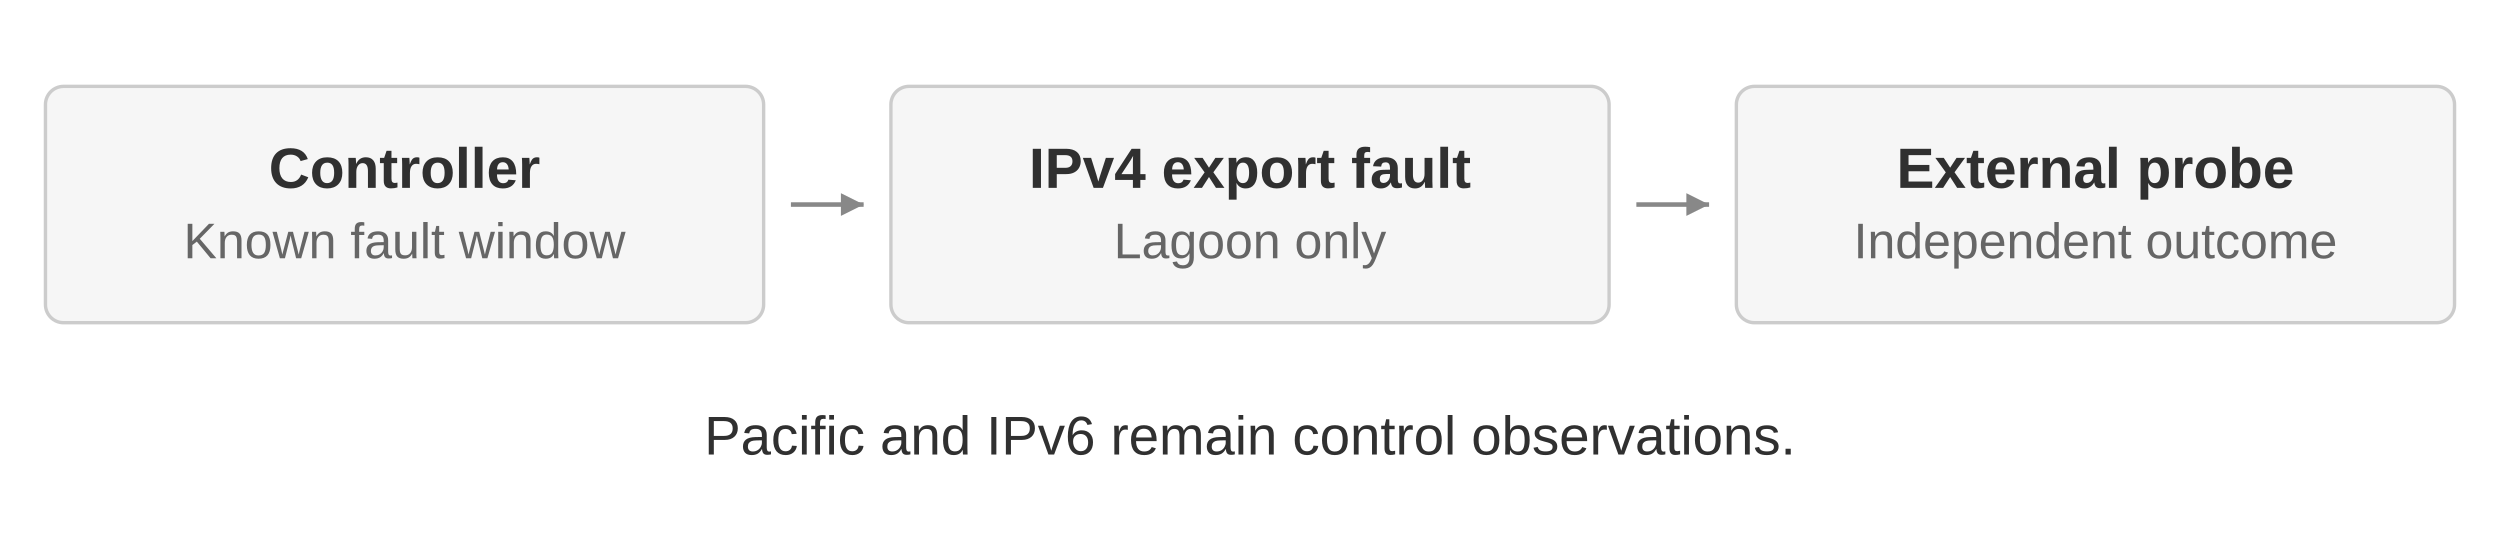
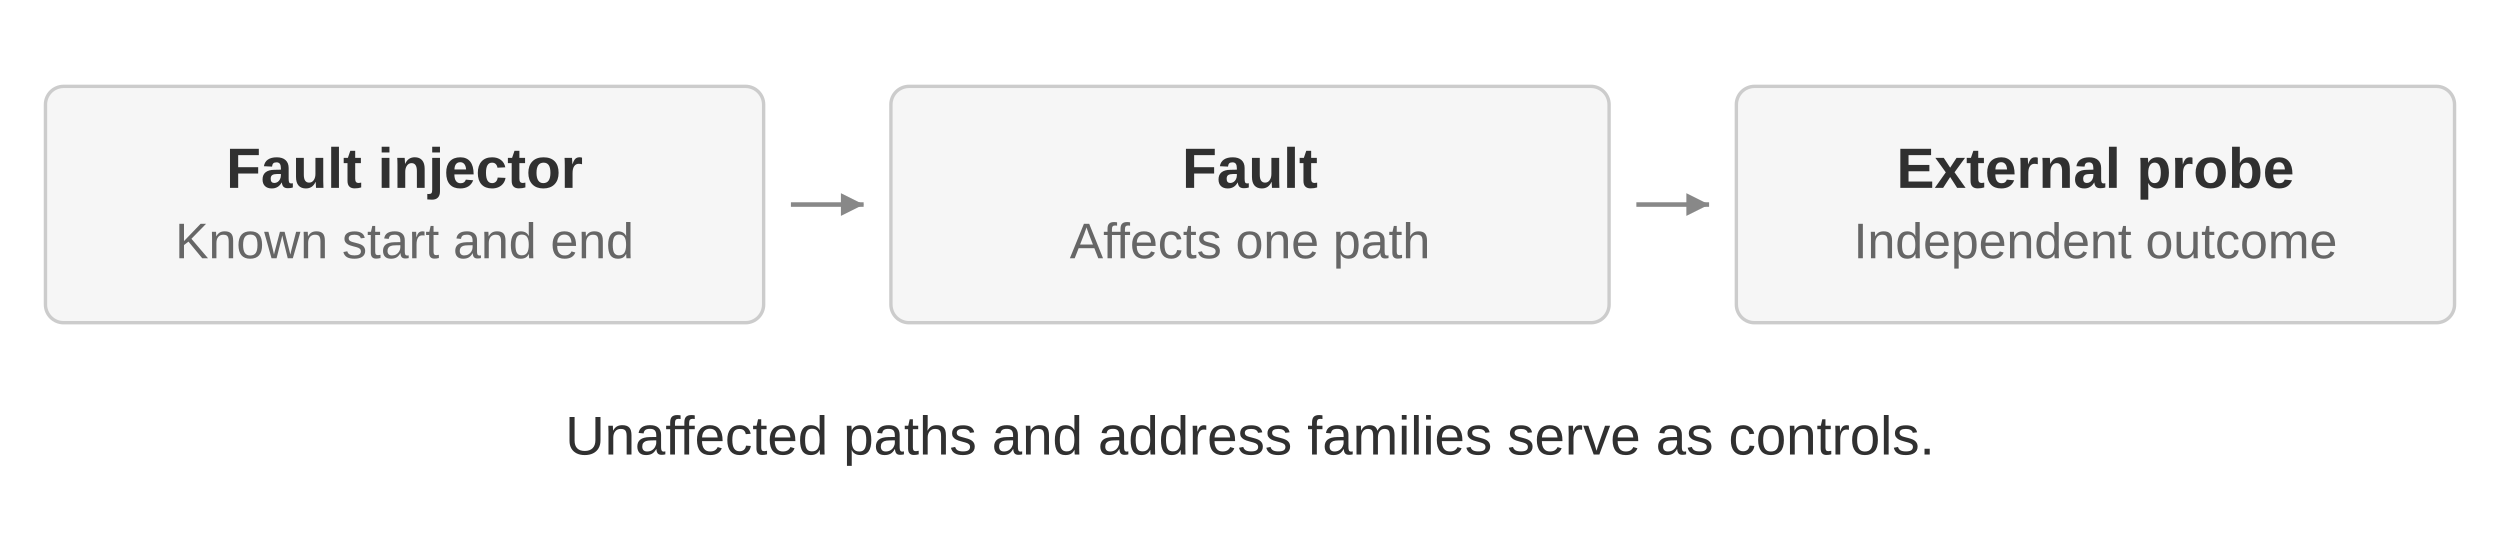
- <svg xmlns="http://www.w3.org/2000/svg" width="1100" height="235" viewBox="0 0 1100 235" role="img" aria-label="Pacific and IPv6 remain control observations.">
+ <svg xmlns="http://www.w3.org/2000/svg" width="1100" height="235" viewBox="0 0 1100 235" role="img" aria-label="Unaffected paths and address families serve as controls.">
  <defs>
    <marker id="arrow" viewBox="0 0 8 8" markerUnits="userSpaceOnUse" markerWidth="10" markerHeight="10" refX="8" refY="4" orient="auto">
      <path d="M0,0 L8,4 L0,8" fill="#888888" />
    </marker>
    <marker id="arrow-grey" viewBox="0 0 8 8" markerUnits="userSpaceOnUse" markerWidth="10" markerHeight="10" refX="8" refY="4" orient="auto">
      <path d="M0,0 L8,4 L0,8" fill="#888888" />
    </marker>
  </defs>
  <g font-family="Arial, Liberation Sans, sans-serif">
    <rect x="20.0" y="38" width="316.0" height="104" rx="8" fill="#f6f6f6" stroke="#cccccc" stroke-width="1.5" />
-     <text dominant-baseline="central" x="178.0" y="74.0" font-size="25" text-anchor="middle" fill="#303030" font-weight="700">Controller</text>
-     <text dominant-baseline="central" x="178.0" y="106.0" font-size="22" text-anchor="middle" fill="#666666" font-weight="400">Known fault window</text>
+     <text dominant-baseline="central" x="178.0" y="74.0" font-size="25" text-anchor="middle" fill="#303030" font-weight="700">Fault injector</text>
+     <text dominant-baseline="central" x="178.0" y="106.0" font-size="22" text-anchor="middle" fill="#666666" font-weight="400">Known start and end</text>
    <path d="M348.0,90 L380.0,90" fill="none" stroke="#888888" stroke-width="2" marker-end="url(#arrow-grey)" />
    <rect x="392.0" y="38" width="316.0" height="104" rx="8" fill="#f6f6f6" stroke="#cccccc" stroke-width="1.5" />
-     <text dominant-baseline="central" x="550.0" y="74.0" font-size="25" text-anchor="middle" fill="#303030" font-weight="700">IPv4 export fault</text>
-     <text dominant-baseline="central" x="550.0" y="106.0" font-size="22" text-anchor="middle" fill="#666666" font-weight="400">Lagoon only</text>
+     <text dominant-baseline="central" x="550.0" y="74.0" font-size="25" text-anchor="middle" fill="#303030" font-weight="700">Fault</text>
+     <text dominant-baseline="central" x="550.0" y="106.0" font-size="22" text-anchor="middle" fill="#666666" font-weight="400">Affects one path</text>
    <path d="M720.0,90 L752.0,90" fill="none" stroke="#888888" stroke-width="2" marker-end="url(#arrow-grey)" />
    <rect x="764.0" y="38" width="316.0" height="104" rx="8" fill="#f6f6f6" stroke="#cccccc" stroke-width="1.5" />
    <text dominant-baseline="central" x="922.0" y="74.0" font-size="25" text-anchor="middle" fill="#303030" font-weight="700">External probe</text>
    <text dominant-baseline="central" x="922.0" y="106.0" font-size="22" text-anchor="middle" fill="#666666" font-weight="400">Independent outcome</text>
-     <text x="550" y="200" font-size="24" text-anchor="middle" fill="#303030" font-weight="400">Pacific and IPv6 remain control observations.</text>
+     <text x="550" y="200" font-size="24" text-anchor="middle" fill="#303030" font-weight="400">Unaffected paths and address families serve as controls.</text>
  </g>
</svg>
